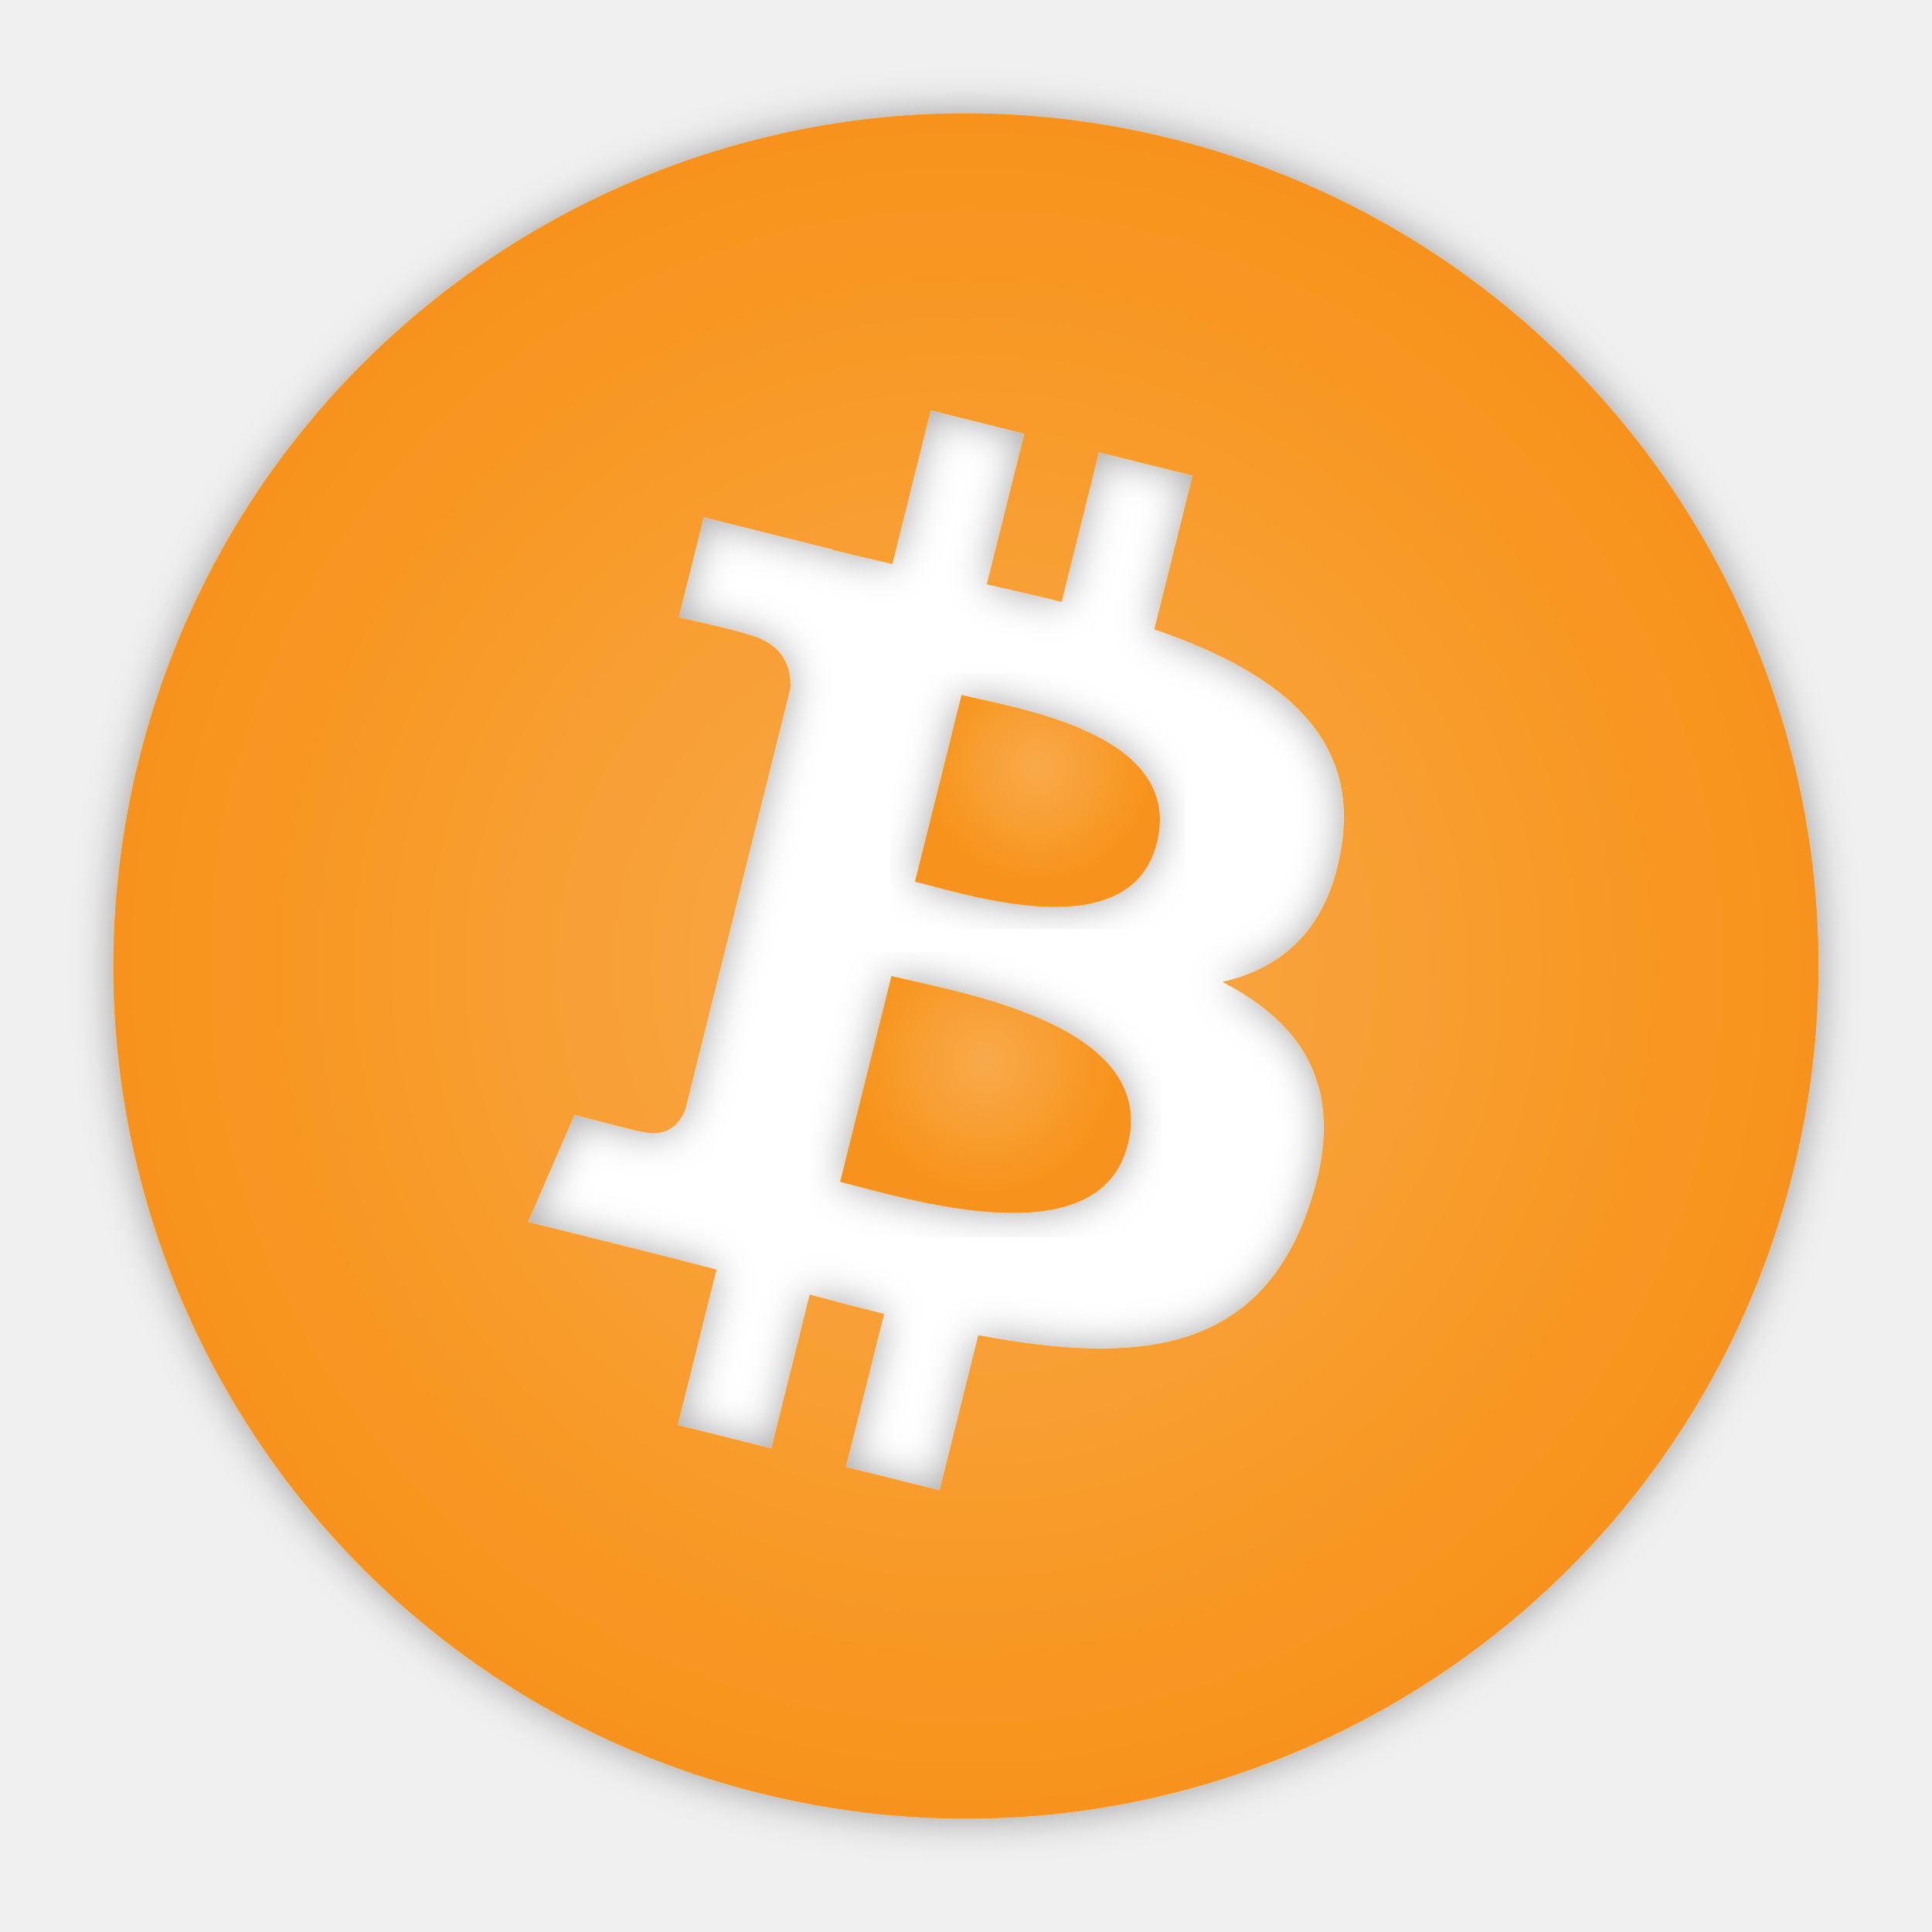
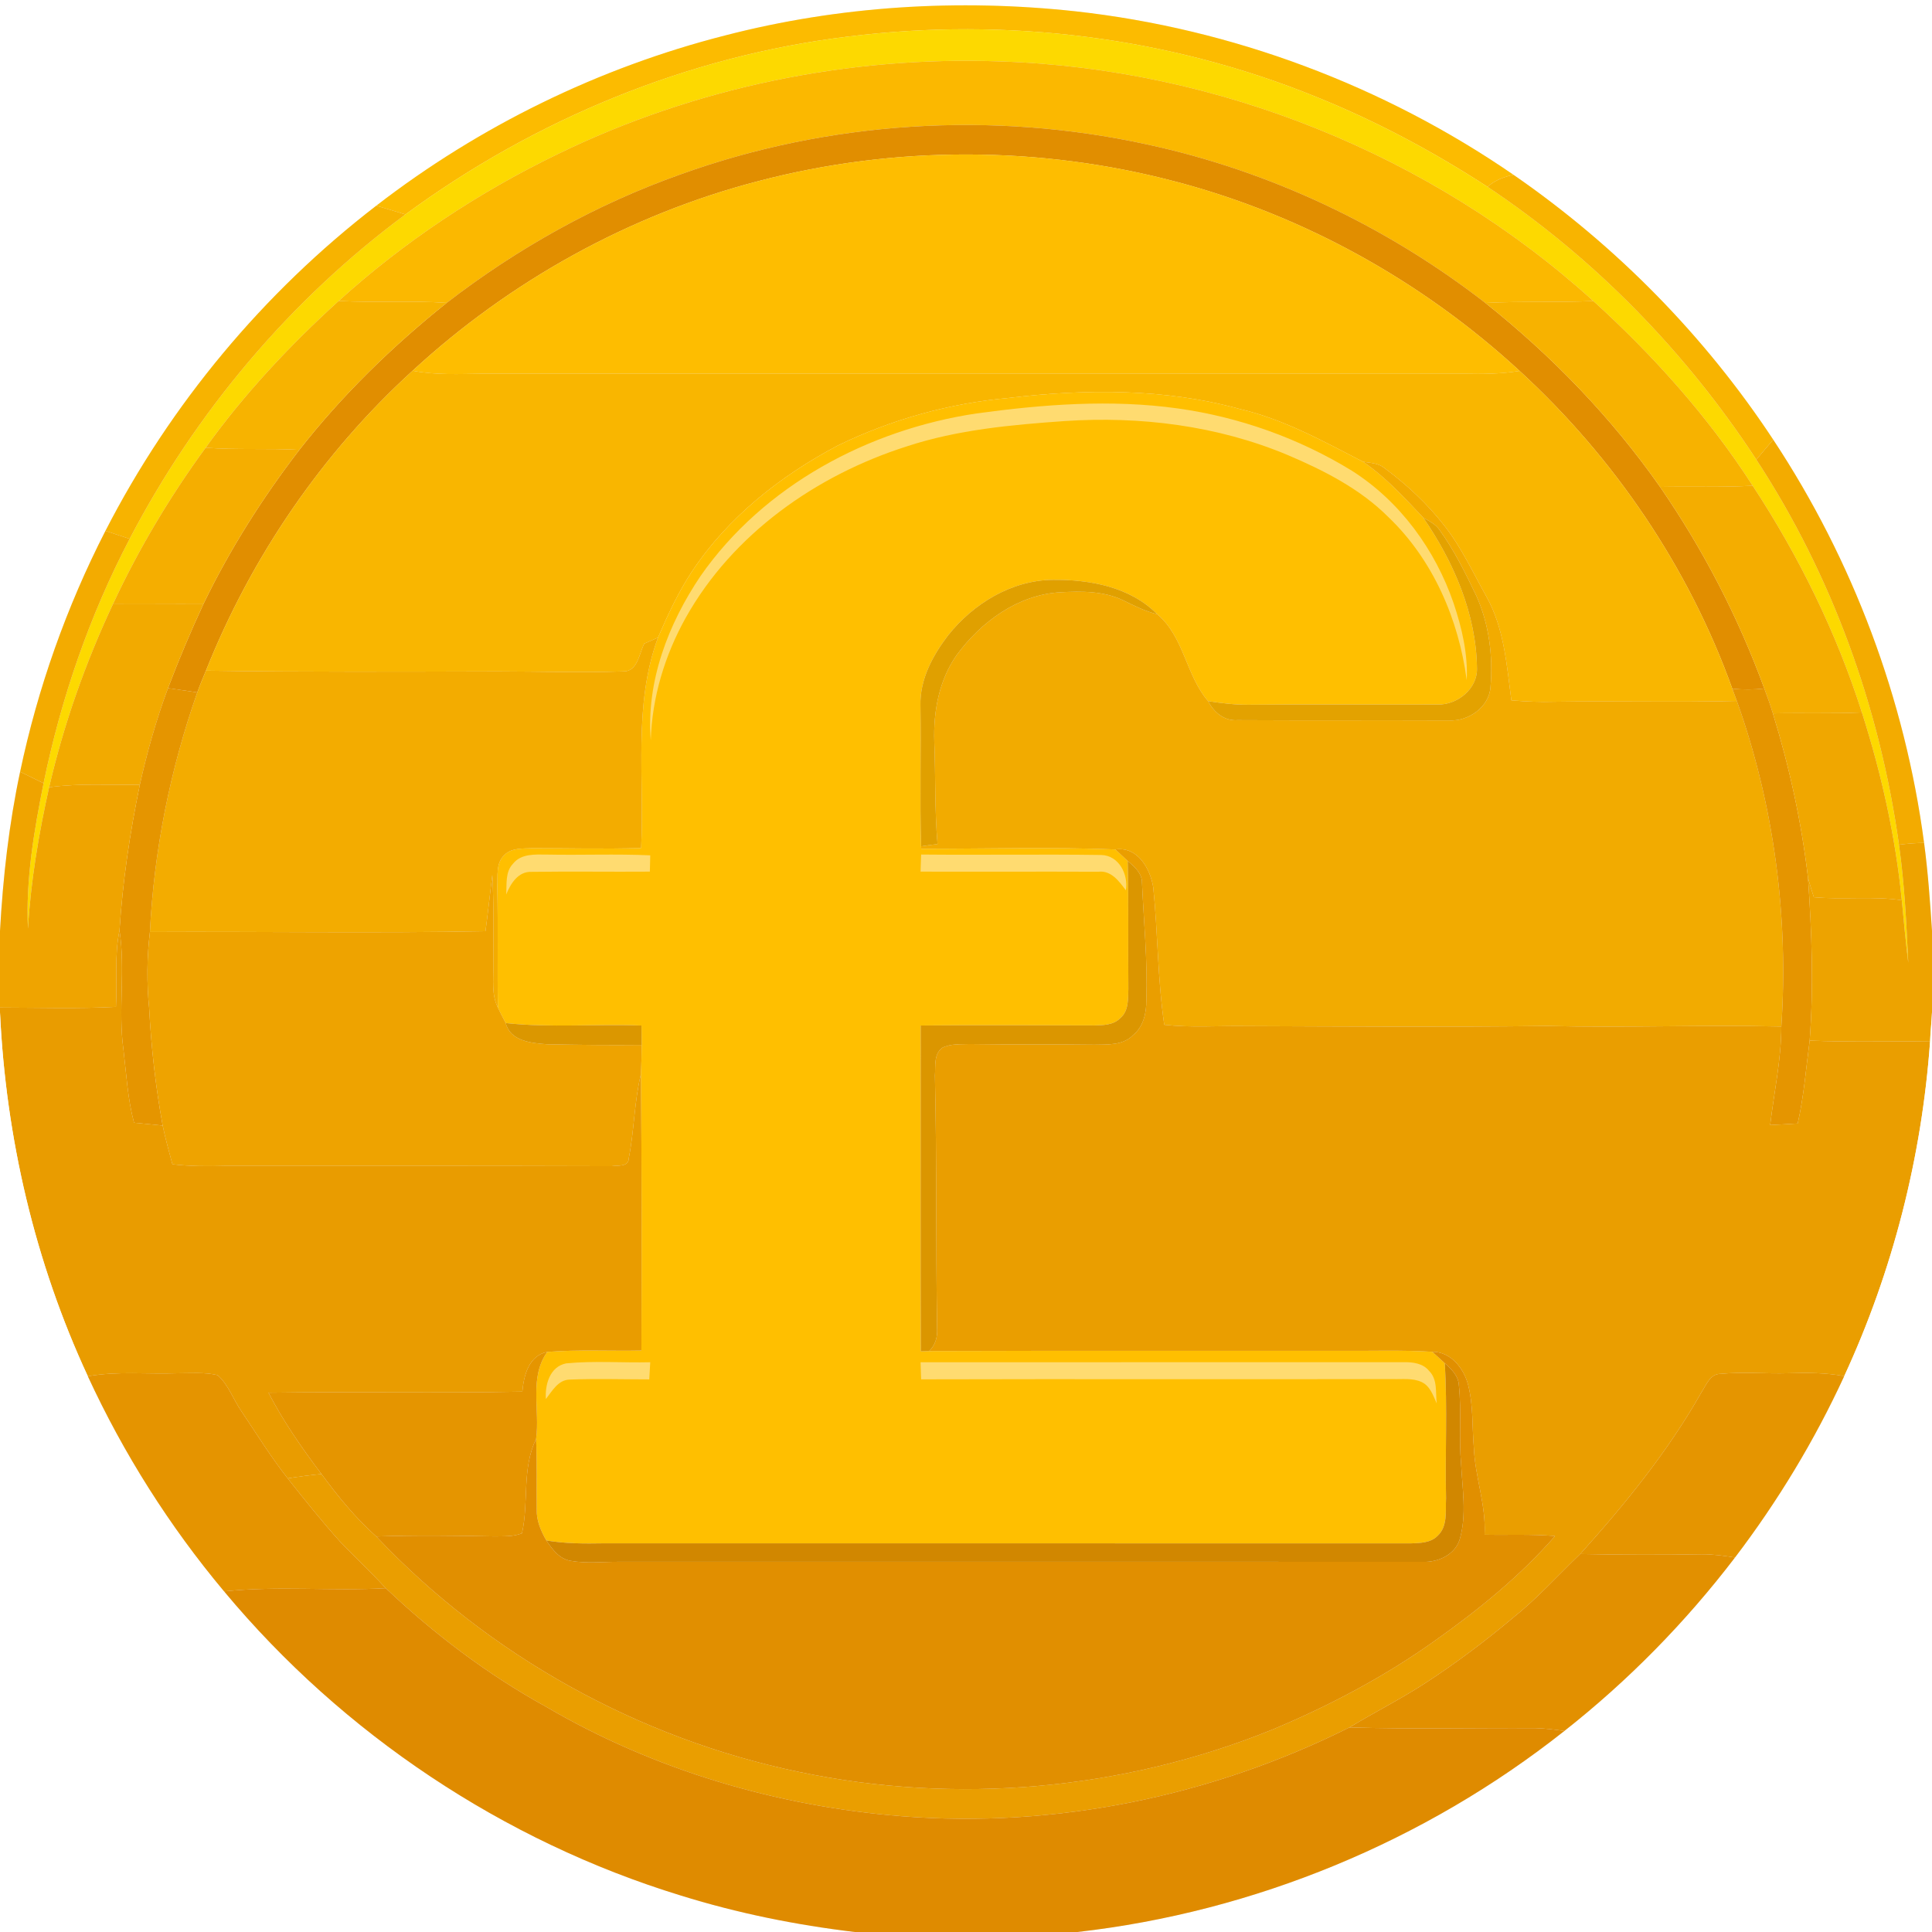
- <svg xmlns="http://www.w3.org/2000/svg" version="1.1" id="svg2" x="0px" y="0px" width="1024px" height="1024px" viewBox="-34 -34 580 580" enable-background="new 0 0 1024 1024" xml:space="preserve">
-   <filter id="dropShadowAlpha">
-     <feColorMatrix result="matrixOut" in="SourceAlpha" type="saturate" values="0.1" />
-     <feGaussianBlur in="matrixOut" result="blur-out" stdDeviation="6" />
-     <feColorMatrix in="blur-out" result="color-out" type="matrix" values="0 0 0 0   0                 0 0 0 0   0                  0 0 0 0   0                  0 0 0 0.35 0" />
-     <feBlend in="SourceGraphic" in2="color-out" mode="normal" />
-   </filter>
-   <g>
-     <circle cx="255" cy="255" r="200" stroke-width="2" fill="white" />
-     <radialGradient id="innerBtop" cx="277.49" cy="196.441" r="34.397" gradientUnits="userSpaceOnUse">
-       <stop offset="0" style="stop-color:#F9AA4B" />
-       <stop offset="1" style="stop-color:#F7931A" />
-     </radialGradient>
-     <path fill="url(#innerBtop)" filter="url(#dropShadowAlpha)" d="M254.647,174.6l-13.983,56.08c15.855,3.951,64.735,20.071,72.656-11.656    C321.568,185.928,270.503,178.552,254.647,174.6z" />
-     <radialGradient id="innerBbottom" cx="261.915" cy="284.567" r="39.838" gradientUnits="userSpaceOnUse">
-       <stop offset="0" style="stop-color:#F9AA4B" />
-       <stop offset="1" style="stop-color:#F7931A" />
-     </radialGradient>
-     <path fill="url(#innerBbottom)" filter="url(#dropShadowAlpha)" d="M233.608,258.984l-15.425,61.832c19.04,4.729,77.769,23.584,86.448-11.296    C313.703,273.144,252.647,263.736,233.608,258.984z" />
-     <radialGradient id="coinShape" cx="256.028" cy="256.003" r="255.988" gradientUnits="userSpaceOnUse">
-       <stop offset="0" style="stop-color:#F9AA4B" />
-       <stop offset="1" style="stop-color:#F7931A" />
-     </radialGradient>
-     <path fill="url(#coinShape)" filter="url(#dropShadowAlpha)" d="M317.871,7.656c-137.12-34.192-276.024,49.28-310.2,186.44    c-34.208,137.136,49.256,276.048,186.36,310.24c137.16,34.199,276.063-49.265,310.256-186.408    C538.479,180.776,455.023,41.848,317.871,7.656z M368.807,219.528c-3.688,24.936-17.512,37.008-35.864,41.24    c25.2,13.12,38.024,33.239,25.809,68.12c-15.16,43.319-51.176,46.976-99.072,37.912l-11.624,46.584l-28.088-7l11.472-45.96    c-7.279-1.809-14.72-3.729-22.384-5.809l-11.512,46.177l-28.056-7l11.624-46.673c-6.561-1.68-13.225-3.464-20.024-5.168    l-36.552-9.111l13.943-32.152c0,0,20.696,5.504,20.416,5.096c7.952,1.969,11.48-3.216,12.872-6.672l18.368-73.64l0.048-0.2    l13.104-52.568c0.344-5.968-1.712-13.496-13.088-16.336c0.439-0.296-20.4-5.072-20.4-5.072l7.472-30l38.736,9.673l-0.032,0.144    c5.824,1.448,11.824,2.824,17.937,4.216L245.423,89.2l28.072,7l-11.28,45.224c7.536,1.721,15.12,3.456,22.504,5.297l11.2-44.929    l28.088,7l-11.504,46.145C347.967,167.152,373.904,185.464,368.807,219.528z" />
-   </g>
+ <svg xmlns="http://www.w3.org/2000/svg" width="512pt" height="512pt" viewBox="0 0 512 512" version="1.1">
+   <path fill="#ffffff" d=" M 0.00 0.00 L 512.00 0.00 L 512.00 246.68 C 511.49 238.89 510.94 231.10 509.90 223.36 C 504.86 185.33 491.08 148.51 469.92 116.51 C 451.77 88.98 428.23 65.06 401.10 46.33 C 366.73 22.68 326.51 7.59 285.04 3.00 C 254.03 -0.37 222.37 1.56 192.14 9.40 C 158.69 17.93 127.04 33.41 99.72 54.51 C 69.85 77.50 45.15 107.15 27.94 140.69 C 17.62 160.84 10.00 182.37 5.33 204.53 C 2.37 218.42 0.78 232.56 0.00 246.73 L 0.00 0.00 Z" />
+   <path fill="#fcbb00" d=" M 192.14 9.40 C 222.37 1.56 254.03 -0.37 285.04 3.00 C 326.51 7.59 366.73 22.68 401.10 46.33 C 398.58 46.86 396.15 47.75 394.23 49.52 C 379.97 40.24 364.88 32.18 349.11 25.80 C 310.03 9.81 266.78 4.47 224.93 9.67 C 182.51 14.75 141.80 31.57 107.44 56.83 C 104.87 56.03 102.29 55.27 99.72 54.51 C 127.04 33.41 158.69 17.93 192.14 9.40 Z" />
+   <path fill="#fdd900" d=" M 224.93 9.67 C 266.78 4.47 310.03 9.81 349.11 25.80 C 364.88 32.18 379.97 40.24 394.23 49.52 C 422.58 68.44 446.80 93.31 465.45 121.80 C 485.50 152.42 498.21 187.66 503.25 223.86 C 504.71 234.21 505.22 244.68 505.71 255.12 C 505.02 249.62 504.53 244.10 504.00 238.58 C 502.31 221.67 498.60 204.99 493.42 188.81 C 486.65 167.56 476.71 147.35 464.48 128.72 C 452.78 110.54 438.23 94.29 422.25 79.77 C 379.45 41.00 322.70 18.17 264.99 16.27 C 224.72 14.82 184.07 23.18 147.82 40.83 C 126.79 51.00 107.08 64.05 89.76 79.75 C 76.79 91.54 64.72 104.40 54.49 118.66 C 45.03 131.61 36.76 145.45 29.99 159.98 C 22.68 175.56 16.90 191.86 13.02 208.64 C 10.27 220.97 8.16 233.47 7.41 246.10 C 6.80 233.14 9.01 220.23 11.55 207.57 C 16.17 185.08 23.71 163.16 34.36 142.80 C 51.91 109.17 76.94 79.42 107.44 56.83 C 141.80 31.57 182.51 14.75 224.93 9.67 Z" />
+   <path fill="#fbb800" d=" M 147.82 40.83 C 184.07 23.18 224.72 14.82 264.99 16.27 C 322.70 18.17 379.45 41.00 422.25 79.77 C 412.72 80.22 403.18 79.78 393.65 80.29 C 367.32 59.87 336.47 45.26 303.87 38.25 C 263.02 29.35 219.66 32.04 180.31 46.23 C 158.00 54.13 137.10 65.83 118.37 80.27 C 108.84 79.60 99.29 80.29 89.76 79.75 C 107.08 64.05 126.79 51.00 147.82 40.83 Z" />
+   <path fill="#e18e00" d=" M 180.31 46.23 C 219.66 32.04 263.02 29.35 303.87 38.25 C 336.47 45.26 367.32 59.87 393.65 80.29 C 411.24 94.29 427.02 110.60 439.93 129.03 C 451.35 145.58 460.66 163.57 467.56 182.47 C 464.74 182.78 461.89 182.80 459.08 182.51 C 447.56 150.41 427.82 121.33 402.72 98.30 C 377.04 74.62 345.63 57.14 311.83 48.20 C 275.73 38.60 237.14 38.51 201.00 47.99 C 166.91 56.83 135.21 74.40 109.34 98.25 C 85.34 120.11 66.60 147.61 54.58 177.73 C 53.78 179.63 52.99 181.54 52.29 183.49 C 49.70 183.12 47.11 182.74 44.52 182.36 C 47.40 174.79 50.54 167.32 53.96 159.97 C 60.94 145.53 69.57 131.93 79.34 119.22 C 90.69 104.70 103.99 91.77 118.37 80.27 C 137.10 65.83 158.00 54.13 180.31 46.23 Z" />
+   <path fill="#febd00" d=" M 201.00 47.99 C 237.14 38.51 275.73 38.60 311.83 48.20 C 345.63 57.14 377.04 74.62 402.72 98.30 C 397.84 99.11 392.89 99.16 387.96 99.05 C 301.31 99.03 214.67 99.06 128.03 99.03 C 121.79 99.11 115.50 99.45 109.34 98.25 C 135.21 74.40 166.91 56.83 201.00 47.99 Z" />
+   <path fill="#f8b400" d=" M 394.23 49.52 C 396.15 47.75 398.58 46.86 401.10 46.33 C 428.23 65.06 451.77 88.98 469.92 116.51 C 468.41 118.26 466.94 120.04 465.45 121.80 C 446.80 93.31 422.58 68.44 394.23 49.52 Z" />
+   <path fill="#f7b300" d=" M 27.94 140.69 C 45.15 107.15 69.85 77.50 99.72 54.51 C 102.29 55.27 104.87 56.03 107.44 56.83 C 76.94 79.42 51.91 109.17 34.36 142.80 C 32.22 142.09 30.08 141.39 27.94 140.69 Z" />
+   <path fill="#f7b300" d=" M 54.49 118.66 C 64.72 104.40 76.79 91.54 89.76 79.75 C 99.29 80.29 108.84 79.60 118.37 80.27 C 103.99 91.77 90.69 104.70 79.34 119.22 C 71.06 118.76 62.76 119.26 54.49 118.66 Z" />
+   <path fill="#f7b200" d=" M 393.65 80.29 C 403.18 79.78 412.72 80.22 422.25 79.77 C 438.23 94.29 452.78 110.54 464.48 128.72 C 456.30 129.18 448.11 128.88 439.93 129.03 C 427.02 110.60 411.24 94.29 393.65 80.29 Z" />
+   <path fill="#f9b600" d=" M 54.58 177.73 C 66.60 147.61 85.34 120.11 109.34 98.25 C 115.50 99.45 121.79 99.11 128.03 99.03 C 214.67 99.06 301.31 99.03 387.96 99.05 C 392.89 99.16 397.84 99.11 402.72 98.30 C 427.82 121.33 447.56 150.41 459.08 182.51 C 459.46 183.59 459.87 184.68 460.28 185.76 C 444.20 186.16 428.12 185.72 412.04 185.97 C 408.20 186.09 404.36 185.93 400.53 185.60 C 399.29 176.32 398.64 166.59 393.99 158.24 C 390.41 151.84 387.32 145.11 382.78 139.31 C 378.25 133.51 372.83 128.44 366.93 124.07 C 365.34 122.72 363.21 122.69 361.26 122.38 C 350.76 116.97 340.27 111.13 328.66 108.41 C 308.76 102.92 287.77 103.02 267.41 105.45 C 251.67 106.85 236.21 111.14 222.01 118.07 C 206.87 126.07 192.96 137.01 183.41 151.39 C 179.77 156.90 176.97 162.92 174.37 168.98 C 173.16 169.52 171.95 170.04 170.74 170.56 C 169.36 173.22 168.99 178.06 165.09 177.93 C 154.07 178.31 143.03 177.94 132.00 177.93 C 106.19 177.99 80.38 178.12 54.58 177.73 Z" />
+   <path fill="#ffbf00" d=" M 267.41 105.45 C 287.77 103.02 308.76 102.92 328.66 108.41 C 340.27 111.13 350.76 116.97 361.26 122.38 C 367.29 126.53 372.21 131.92 377.20 137.21 C 385.24 148.94 391.21 162.64 391.41 177.05 C 391.62 182.50 386.21 186.86 381.00 186.70 C 364.33 186.76 347.66 186.58 331.00 186.76 C 327.36 186.80 323.75 186.36 320.17 185.81 C 314.23 178.94 313.83 168.78 306.67 162.77 C 299.49 155.51 288.82 153.56 279.00 153.66 C 268.09 153.76 257.97 159.95 251.30 168.32 C 247.19 173.68 243.73 180.05 243.93 187.00 C 244.11 199.42 243.74 211.86 244.09 224.28 L 244.14 224.93 C 261.29 224.94 278.46 224.43 295.60 225.11 C 296.69 226.11 297.74 227.19 298.85 228.18 C 299.13 239.46 298.91 250.74 299.03 262.01 C 298.94 264.71 299.16 267.94 296.85 269.85 C 295.08 271.65 292.40 271.69 290.05 271.75 C 274.69 271.73 259.34 271.62 243.99 271.77 C 244.01 300.55 243.93 329.33 244.01 358.12 C 244.57 358.10 245.67 358.06 246.23 358.04 C 282.48 357.92 318.74 358.01 354.99 357.97 C 363.19 358.06 371.39 357.73 379.58 358.24 C 380.66 359.25 381.76 360.26 382.87 361.25 C 383.62 373.16 382.94 385.11 383.22 397.05 C 383.04 400.39 383.72 404.48 380.98 407.01 C 379.16 408.88 376.39 408.92 373.97 409.01 C 302.62 408.99 231.28 409.00 159.94 409.00 C 154.88 409.09 149.80 409.09 144.79 408.24 C 143.33 405.73 142.14 402.96 142.24 400.00 C 142.17 393.78 142.34 387.56 142.07 381.35 C 143.14 373.68 140.17 365.05 145.03 358.27 C 153.34 357.62 161.66 358.08 169.98 357.91 C 170.05 333.47 170.08 309.03 169.86 284.60 C 169.99 282.04 170.03 279.47 170.05 276.91 C 170.04 275.20 170.00 273.48 170.00 271.78 C 158.01 271.30 145.97 272.43 134.02 271.12 C 133.32 269.75 132.57 268.41 131.95 267.01 C 131.77 256.34 132.04 245.65 131.78 234.98 C 131.96 232.19 131.37 228.77 133.61 226.64 C 135.52 224.64 138.51 224.91 141.03 224.77 C 150.66 224.76 160.29 225.04 169.91 224.73 C 170.81 206.14 167.77 186.86 174.37 168.98 C 176.97 162.92 179.77 156.90 183.41 151.39 C 192.96 137.01 206.87 126.07 222.01 118.07 C 236.21 111.14 251.67 106.85 267.41 105.45 Z" />
+   <path fill="#ffdb70" d=" M 258.77 109.57 C 276.42 107.16 294.41 105.77 312.13 108.24 C 328.41 110.51 344.22 116.14 358.23 124.73 C 371.01 132.82 380.37 145.68 385.24 159.91 C 387.43 166.45 389.04 173.33 388.70 180.27 C 386.57 164.18 379.79 148.37 367.94 137.04 C 360.48 129.57 350.92 124.70 341.30 120.61 C 322.68 112.78 302.14 110.24 282.08 111.59 C 268.01 112.59 253.80 113.86 240.33 118.29 C 216.35 125.91 194.18 141.48 181.73 163.70 C 176.20 173.62 172.80 184.78 172.46 196.17 C 171.20 180.66 177.10 165.31 185.68 152.61 C 202.43 128.62 230.18 113.85 258.77 109.57 Z" />
+   <path fill="#f3ab00" d=" M 465.45 121.80 C 466.94 120.04 468.41 118.26 469.92 116.51 C 491.08 148.51 504.86 185.33 509.90 223.36 C 507.67 223.41 505.45 223.58 503.25 223.86 C 498.21 187.66 485.50 152.42 465.45 121.80 Z" />
+   <path fill="#f5ae00" d=" M 29.99 159.98 C 36.76 145.45 45.03 131.61 54.49 118.66 C 62.76 119.26 71.06 118.76 79.34 119.22 C 69.57 131.93 60.94 145.53 53.96 159.97 C 45.97 160.03 37.98 159.91 29.99 159.98 Z" />
+   <path fill="#f2ab00" d=" M 361.26 122.38 C 363.21 122.69 365.34 122.72 366.93 124.07 C 372.83 128.44 378.25 133.51 382.78 139.31 C 387.32 145.11 390.41 151.84 393.99 158.24 C 398.64 166.59 399.29 176.32 400.53 185.60 C 404.36 185.93 408.20 186.09 412.04 185.97 C 428.12 185.72 444.20 186.16 460.28 185.76 C 470.12 213.27 474.04 242.91 472.07 272.04 C 451.36 271.55 430.66 272.42 409.95 271.89 C 383.32 272.23 356.69 272.03 330.06 271.93 C 322.88 271.82 315.69 272.39 308.54 271.58 C 306.76 259.51 306.86 247.28 305.62 235.17 C 304.85 230.19 301.45 224.26 295.60 225.11 C 278.46 224.43 261.29 224.94 244.14 224.93 L 244.09 224.28 C 245.54 224.05 247.00 223.86 248.46 223.69 C 247.67 214.68 247.96 205.64 247.60 196.62 C 247.32 188.60 248.84 180.28 253.51 173.62 C 259.96 164.79 269.76 157.59 280.98 156.96 C 286.59 156.65 292.54 156.60 297.72 159.12 C 300.61 160.54 303.51 162.01 306.67 162.77 C 313.83 168.78 314.23 178.94 320.17 185.81 C 321.70 188.78 324.44 191.12 327.98 190.85 C 346.64 190.96 365.32 190.84 383.98 190.92 C 389.11 191.21 394.65 187.42 395.00 182.05 C 395.69 173.87 394.62 165.38 391.23 157.86 C 388.36 151.88 385.41 145.86 381.51 140.47 C 380.47 138.92 378.76 138.10 377.20 137.21 C 372.21 131.92 367.29 126.53 361.26 122.38 Z" />
+   <path fill="#f4ad00" d=" M 439.93 129.03 C 448.11 128.88 456.30 129.18 464.48 128.72 C 476.71 147.35 486.65 167.56 493.42 188.81 C 485.56 189.16 477.69 188.89 469.83 189.05 C 469.16 186.83 468.37 184.64 467.56 182.47 C 460.66 163.57 451.35 145.58 439.93 129.03 Z" />
+   <path fill="#e3a200" d=" M 377.20 137.21 C 378.76 138.10 380.47 138.92 381.51 140.47 C 385.41 145.86 388.36 151.88 391.23 157.86 C 394.62 165.38 395.69 173.87 395.00 182.05 C 394.65 187.42 389.11 191.21 383.98 190.92 C 365.32 190.84 346.64 190.96 327.98 190.85 C 324.44 191.12 321.70 188.78 320.17 185.81 C 323.75 186.36 327.36 186.80 331.00 186.76 C 347.66 186.58 364.33 186.76 381.00 186.70 C 386.21 186.86 391.62 182.50 391.41 177.05 C 391.21 162.64 385.24 148.94 377.20 137.21 Z" />
+   <path fill="#f3ab00" d=" M 5.33 204.53 C 10.00 182.37 17.62 160.84 27.94 140.69 C 30.08 141.39 32.22 142.09 34.36 142.80 C 23.71 163.16 16.17 185.08 11.55 207.57 C 9.48 206.55 7.41 205.53 5.33 204.53 Z" />
+   <path fill="#e0a000" d=" M 251.30 168.32 C 257.97 159.95 268.09 153.76 279.00 153.66 C 288.82 153.56 299.49 155.51 306.67 162.77 C 303.51 162.01 300.61 160.54 297.72 159.12 C 292.54 156.60 286.59 156.65 280.98 156.96 C 269.76 157.59 259.96 164.79 253.51 173.62 C 248.84 180.28 247.32 188.60 247.60 196.62 C 247.96 205.64 247.67 214.68 248.46 223.69 C 247.00 223.86 245.54 224.05 244.09 224.28 C 243.74 211.86 244.11 199.42 243.93 187.00 C 243.73 180.05 247.19 173.68 251.30 168.32 Z" />
+   <path fill="#f2aa00" d=" M 29.99 159.98 C 37.98 159.91 45.97 160.03 53.96 159.97 C 50.54 167.32 47.40 174.79 44.52 182.36 C 41.42 190.70 38.99 199.28 37.06 207.96 C 29.05 208.11 20.99 207.52 13.02 208.64 C 16.90 191.86 22.68 175.56 29.99 159.98 Z" />
+   <path fill="#f3ac00" d=" M 170.74 170.56 C 171.95 170.04 173.16 169.52 174.37 168.98 C 167.77 186.86 170.81 206.14 169.91 224.73 C 160.29 225.04 150.66 224.76 141.03 224.77 C 138.51 224.91 135.52 224.64 133.61 226.64 C 131.37 228.77 131.96 232.19 131.78 234.98 C 132.04 245.65 131.77 256.34 131.95 267.01 C 130.22 263.62 130.79 259.69 130.73 256.03 C 130.73 247.98 130.93 239.93 130.46 231.90 C 129.84 236.85 129.33 241.83 128.66 246.78 C 99.03 247.34 69.37 246.83 39.73 246.98 C 40.81 225.34 45.10 203.92 52.29 183.49 C 52.99 181.54 53.78 179.63 54.58 177.73 C 80.38 178.12 106.19 177.99 132.00 177.93 C 143.03 177.94 154.07 178.31 165.09 177.93 C 168.99 178.06 169.36 173.22 170.74 170.56 Z" />
+   <path fill="#e59500" d=" M 37.06 207.96 C 38.99 199.28 41.42 190.70 44.52 182.36 C 47.11 182.74 49.70 183.12 52.29 183.49 C 45.10 203.92 40.81 225.34 39.73 246.98 C 38.92 253.70 38.86 260.47 39.53 267.20 C 40.07 277.62 41.24 288.01 43.11 298.28 C 40.58 298.04 38.05 297.78 35.52 297.53 C 33.82 291.18 33.49 284.60 32.71 278.10 C 31.26 267.63 33.28 257.04 31.67 246.57 C 32.51 233.58 34.42 220.70 37.06 207.96 Z" />
+   <path fill="#e59500" d=" M 459.08 182.51 C 461.89 182.80 464.74 182.78 467.56 182.47 C 468.37 184.64 469.16 186.83 469.83 189.05 C 474.22 203.28 477.42 217.86 479.14 232.66 C 480.14 247.00 480.66 261.42 479.58 275.77 C 478.61 283.10 478.05 290.51 476.41 297.74 C 473.97 297.89 471.54 298.03 469.11 298.14 C 470.15 289.45 472.05 280.84 472.07 272.04 C 474.04 242.91 470.12 213.27 460.28 185.76 C 459.87 184.68 459.46 183.59 459.08 182.51 Z" />
+   <path fill="#f0a700" d=" M 469.83 189.05 C 477.69 188.89 485.56 189.16 493.42 188.81 C 498.60 204.99 502.31 221.67 504.00 238.58 C 496.27 237.41 488.45 238.49 480.69 237.78 C 480.15 236.07 479.61 234.37 479.14 232.66 C 477.42 217.86 474.22 203.28 469.83 189.05 Z" />
+   <path fill="#efa400" d=" M 5.33 204.53 C 7.41 205.53 9.48 206.55 11.55 207.57 C 9.01 220.23 6.80 233.14 7.41 246.10 C 8.16 233.47 10.27 220.97 13.02 208.64 C 20.99 207.52 29.05 208.11 37.06 207.96 C 34.42 220.70 32.51 233.58 31.67 246.57 C 30.28 253.25 31.10 260.07 30.73 266.83 C 20.50 267.37 10.24 267.03 0.00 267.02 L 0.00 246.73 C 0.78 232.56 2.37 218.42 5.33 204.53 Z" />
+   <path fill="#eda300" d=" M 503.25 223.86 C 505.45 223.58 507.67 223.41 509.90 223.36 C 510.94 231.10 511.49 238.89 512.00 246.68 L 512.00 268.27 C 511.89 270.86 511.58 273.43 511.49 276.03 C 500.86 275.88 490.21 276.22 479.58 275.77 C 480.66 261.42 480.14 247.00 479.14 232.66 C 479.61 234.37 480.15 236.07 480.69 237.78 C 488.45 238.49 496.27 237.41 504.00 238.58 C 504.53 244.10 505.02 249.62 505.71 255.12 C 505.22 244.68 504.71 234.21 503.25 223.86 Z" />
+   <path fill="#ea9e00" d=" M 295.60 225.11 C 301.45 224.26 304.85 230.19 305.62 235.17 C 306.86 247.28 306.76 259.51 308.54 271.58 C 315.69 272.39 322.88 271.82 330.06 271.93 C 356.69 272.03 383.32 272.23 409.95 271.89 C 430.66 272.42 451.36 271.55 472.07 272.04 C 472.05 280.84 470.15 289.45 469.11 298.14 C 471.54 298.03 473.97 297.89 476.41 297.74 C 478.05 290.51 478.61 283.10 479.58 275.77 C 490.21 276.22 500.86 275.88 511.49 276.03 C 509.30 306.63 501.61 336.83 488.74 364.69 C 483.86 363.78 478.90 363.76 473.97 363.92 C 467.97 364.10 461.94 363.51 455.96 364.09 C 453.19 364.06 452.19 367.02 450.92 368.94 C 442.09 384.56 430.74 398.53 418.77 411.83 C 412.83 417.53 407.31 423.69 400.84 428.83 C 393.36 435.11 385.53 440.98 377.33 446.29 C 370.93 450.42 364.12 453.84 357.61 457.79 C 321.13 476.03 279.72 484.56 239.01 481.32 C 205.97 478.70 173.34 469.09 144.69 452.30 C 129.23 443.77 115.03 433.03 102.23 420.89 C 98.37 416.71 94.23 412.80 90.28 408.72 C 85.37 403.27 80.78 397.54 76.24 391.78 C 79.21 391.30 82.19 390.93 85.19 390.63 C 89.56 396.55 94.21 402.28 99.72 407.18 C 129.49 438.69 169.16 460.70 211.58 469.54 C 253.38 478.37 297.78 474.40 337.34 458.30 C 352.52 451.93 367.18 444.18 380.57 434.58 C 391.96 426.51 402.89 417.61 412.10 407.07 C 405.88 406.52 399.64 406.84 393.42 406.71 C 393.86 398.85 390.89 391.40 390.58 383.61 C 390.10 378.07 390.46 372.41 389.06 366.99 C 387.92 362.62 384.48 358.20 379.58 358.24 C 371.39 357.73 363.19 358.06 354.99 357.97 C 318.74 358.01 282.48 357.92 246.23 358.04 C 247.92 356.45 248.50 354.20 248.34 351.93 C 247.98 329.63 248.28 307.32 247.76 285.02 C 247.96 282.56 247.42 279.35 249.70 277.69 C 251.94 276.53 254.58 276.78 257.02 276.68 C 268.00 276.86 278.99 276.70 289.97 276.86 C 293.52 276.79 297.65 277.08 300.32 274.27 C 303.05 272.04 303.82 268.40 303.79 265.03 C 304.14 254.67 303.11 244.33 302.64 233.99 C 302.67 231.41 300.67 229.68 298.85 228.18 C 297.74 227.19 296.69 226.11 295.60 225.11 Z" />
+   <path fill="#ffdb70" d=" M 135.96 228.89 C 138.11 226.16 141.87 226.45 144.97 226.47 C 154.09 226.65 163.22 226.26 172.32 226.67 C 172.29 228.11 172.25 229.55 172.22 230.99 C 161.78 231.07 151.33 230.90 140.89 231.05 C 137.34 230.89 135.31 234.16 134.15 237.05 C 134.33 234.28 133.85 231.08 135.96 228.89 Z" />
+   <path fill="#ffdb70" d=" M 244.11 226.46 C 260.03 226.62 275.95 226.35 291.86 226.58 C 296.52 226.70 299.07 231.74 298.37 235.94 C 296.57 233.56 294.49 230.61 291.06 231.02 C 275.36 230.95 259.66 231.04 243.96 230.99 C 244.01 229.47 244.06 227.97 244.11 226.46 Z" />
+   <path fill="#db9600" d=" M 298.85 228.18 C 300.67 229.68 302.67 231.41 302.64 233.99 C 303.11 244.33 304.14 254.67 303.79 265.03 C 303.82 268.40 303.05 272.04 300.32 274.27 C 297.65 277.08 293.52 276.79 289.97 276.86 C 278.99 276.70 268.00 276.86 257.02 276.68 C 254.58 276.78 251.94 276.53 249.70 277.69 C 247.42 279.35 247.96 282.56 247.76 285.02 C 248.28 307.32 247.98 329.63 248.34 351.93 C 248.50 354.20 247.92 356.45 246.23 358.04 C 245.67 358.06 244.57 358.10 244.01 358.12 C 243.93 329.33 244.01 300.55 243.99 271.77 C 259.34 271.62 274.69 271.73 290.05 271.75 C 292.40 271.69 295.08 271.65 296.85 269.85 C 299.16 267.94 298.94 264.71 299.03 262.01 C 298.91 250.74 299.13 239.46 298.85 228.18 Z" />
+   <path fill="#eea300" d=" M 130.46 231.90 C 130.93 239.93 130.73 247.98 130.73 256.03 C 130.79 259.69 130.22 263.62 131.95 267.01 C 132.57 268.41 133.32 269.75 134.02 271.12 C 135.22 275.93 140.87 276.44 145.00 276.74 C 153.34 276.90 161.70 277.01 170.05 276.91 C 170.03 279.47 169.99 282.04 169.86 284.60 C 168.07 291.94 168.09 299.55 166.63 306.95 C 166.62 309.31 163.66 308.80 162.07 309.05 C 128.06 308.94 94.04 308.98 60.03 308.97 C 55.24 309.10 50.45 309.11 45.69 308.54 C 44.78 305.13 43.82 301.73 43.11 298.28 C 41.24 288.01 40.07 277.62 39.53 267.20 C 38.86 260.47 38.92 253.70 39.73 246.98 C 69.37 246.83 99.03 247.34 128.66 246.78 C 129.33 241.83 129.84 236.85 130.46 231.90 Z" />
+   <path fill="#e99c00" d=" M 30.73 266.83 C 31.10 260.07 30.28 253.25 31.67 246.57 C 33.28 257.04 31.26 267.63 32.71 278.10 C 33.49 284.60 33.82 291.18 35.52 297.53 C 38.05 297.78 40.58 298.04 43.11 298.28 C 43.82 301.73 44.78 305.13 45.69 308.54 C 50.45 309.11 55.24 309.10 60.03 308.97 C 94.04 308.98 128.06 308.94 162.07 309.05 C 163.66 308.80 166.62 309.31 166.63 306.95 C 168.09 299.55 168.07 291.94 169.86 284.60 C 170.08 309.03 170.05 333.47 169.98 357.91 C 161.66 358.08 153.34 357.62 145.03 358.27 C 140.14 359.23 138.80 364.52 138.43 368.80 C 116.02 369.23 93.58 368.75 71.15 369.08 C 75.10 376.71 80.03 383.78 85.19 390.63 C 82.19 390.93 79.21 391.30 76.24 391.78 C 71.79 386.13 68.00 379.99 64.00 374.03 C 61.81 370.89 60.57 366.99 57.66 364.42 C 54.18 363.61 50.56 363.94 47.01 363.93 C 39.10 364.22 31.13 363.32 23.28 364.73 C 9.26 334.53 1.55 301.54 0.00 268.31 L 0.00 267.02 C 10.24 267.03 20.50 267.37 30.73 266.83 Z" />
+   <path fill="#ffffff" d=" M 0.00 268.31 C 1.55 301.54 9.26 334.53 23.28 364.73 C 32.74 385.21 44.90 404.45 59.39 421.74 C 90.84 459.51 133.40 487.92 180.40 502.33 C 195.43 507.01 210.91 510.14 226.53 512.00 L 0.00 512.00 L 0.00 268.31 Z" />
+   <path fill="#ffffff" d=" M 511.49 276.03 C 511.58 273.43 511.89 270.86 512.00 268.27 L 512.00 512.00 L 285.52 512.00 C 332.38 506.68 377.61 488.00 414.58 458.72 C 431.51 445.39 446.72 429.89 459.79 412.76 C 471.14 397.85 480.90 381.71 488.74 364.69 C 501.61 336.83 509.30 306.63 511.49 276.03 Z" />
+   <path fill="#db9700" d=" M 145.00 276.74 C 140.87 276.44 135.22 275.93 134.02 271.12 C 145.97 272.43 158.01 271.30 170.00 271.78 C 170.00 273.48 170.04 275.20 170.05 276.91 C 161.70 277.01 153.34 276.90 145.00 276.74 Z" />
+   <path fill="#e59500" d=" M 138.43 368.80 C 138.80 364.52 140.14 359.23 145.03 358.27 C 140.17 365.05 143.14 373.68 142.07 381.35 C 138.26 389.14 140.18 398.13 138.33 406.34 C 136.02 407.27 133.46 407.11 131.02 407.16 C 120.59 406.95 110.15 406.83 99.72 407.18 C 94.21 402.28 89.56 396.55 85.19 390.63 C 80.03 383.78 75.10 376.71 71.15 369.08 C 93.58 368.75 116.02 369.23 138.43 368.80 Z" />
+   <path fill="#e18f00" d=" M 379.58 358.24 C 384.48 358.20 387.92 362.62 389.06 366.99 C 390.46 372.41 390.10 378.07 390.58 383.61 C 390.89 391.40 393.86 398.85 393.42 406.71 C 399.64 406.84 405.88 406.52 412.10 407.07 C 402.89 417.61 391.96 426.51 380.57 434.58 C 367.18 444.18 352.52 451.93 337.34 458.30 C 297.78 474.40 253.38 478.37 211.58 469.54 C 169.16 460.70 129.49 438.69 99.72 407.18 C 110.15 406.83 120.59 406.95 131.02 407.16 C 133.46 407.11 136.02 407.27 138.33 406.34 C 140.18 398.13 138.26 389.14 142.07 381.35 C 142.34 387.56 142.17 393.78 142.24 400.00 C 142.14 402.96 143.33 405.73 144.79 408.24 C 146.35 410.58 148.24 413.14 151.21 413.63 C 155.41 414.38 159.71 413.87 163.95 413.89 C 234.98 413.89 306.01 413.87 377.03 413.90 C 381.07 414.08 385.60 412.03 386.84 407.93 C 388.73 401.45 387.54 394.63 387.21 388.03 C 386.57 381.08 387.34 374.08 386.62 367.15 C 386.52 364.61 384.64 362.82 382.87 361.25 C 381.76 360.26 380.66 359.25 379.58 358.24 Z" />
+   <path fill="#ffdb70" d=" M 144.66 370.77 C 144.40 366.93 145.71 362.18 150.02 361.31 C 157.42 360.58 164.89 361.19 172.32 361.01 C 172.22 362.52 172.16 364.04 172.06 365.55 C 165.04 365.55 158.02 365.33 151.01 365.60 C 147.91 365.66 146.33 368.64 144.66 370.77 Z" />
+   <path fill="#ffdb70" d=" M 243.96 361.01 C 286.64 360.98 329.32 361.02 372.00 360.99 C 374.40 360.96 377.10 361.27 378.71 363.29 C 381.03 365.55 380.40 369.03 380.75 371.94 C 379.80 369.84 379.01 367.33 376.77 366.27 C 374.35 365.13 371.59 365.56 369.01 365.47 C 327.37 365.57 285.74 365.42 244.11 365.54 C 244.06 364.03 244.00 362.52 243.96 361.01 Z" />
+   <path fill="#d18700" d=" M 382.87 361.25 C 384.64 362.82 386.52 364.61 386.62 367.15 C 387.34 374.08 386.57 381.08 387.21 388.03 C 387.54 394.63 388.73 401.45 386.84 407.93 C 385.60 412.03 381.07 414.08 377.03 413.90 C 306.01 413.87 234.98 413.89 163.95 413.89 C 159.71 413.87 155.41 414.38 151.21 413.63 C 148.24 413.14 146.35 410.58 144.79 408.24 C 149.80 409.09 154.88 409.09 159.94 409.00 C 231.28 409.00 302.62 408.99 373.97 409.01 C 376.39 408.92 379.16 408.88 380.98 407.01 C 383.72 404.48 383.04 400.39 383.22 397.05 C 382.94 385.11 383.62 373.16 382.87 361.25 Z" />
+   <path fill="#e59400" d=" M 23.28 364.73 C 31.13 363.32 39.10 364.22 47.01 363.93 C 50.56 363.94 54.18 363.61 57.66 364.42 C 60.57 366.99 61.81 370.89 64.00 374.03 C 68.00 379.99 71.79 386.13 76.24 391.78 C 80.78 397.54 85.37 403.27 90.28 408.72 C 94.23 412.80 98.37 416.71 102.23 420.89 C 87.96 421.70 73.61 420.21 59.39 421.74 C 44.90 404.45 32.74 385.21 23.28 364.73 Z" />
+   <path fill="#e59500" d=" M 450.92 368.94 C 452.19 367.02 453.19 364.06 455.96 364.09 C 461.94 363.51 467.97 364.10 473.97 363.92 C 478.90 363.76 483.86 363.78 488.74 364.69 C 480.90 381.71 471.14 397.85 459.79 412.76 C 456.87 412.29 453.93 411.88 450.97 411.90 C 440.24 412.09 429.50 412.05 418.77 411.83 C 430.74 398.53 442.09 384.56 450.92 368.94 Z" />
+   <path fill="#e29000" d=" M 400.84 428.83 C 407.31 423.69 412.83 417.53 418.77 411.83 C 429.50 412.05 440.24 412.09 450.97 411.90 C 453.93 411.88 456.87 412.29 459.79 412.76 C 446.72 429.89 431.51 445.39 414.58 458.72 C 412.07 458.37 409.55 458.05 407.02 457.98 C 390.55 457.89 374.08 458.27 357.61 457.79 C 364.12 453.84 370.93 450.42 377.33 446.29 C 385.53 440.98 393.36 435.11 400.84 428.83 Z" />
+   <path fill="#df8b00" d=" M 59.39 421.74 C 73.61 420.21 87.96 421.70 102.23 420.89 C 115.03 433.03 129.23 443.77 144.69 452.30 C 173.34 469.09 205.97 478.70 239.01 481.32 C 279.72 484.56 321.13 476.03 357.61 457.79 C 374.08 458.27 390.55 457.89 407.02 457.98 C 409.55 458.05 412.07 458.37 414.58 458.72 C 377.61 488.00 332.38 506.68 285.52 512.00 L 226.53 512.00 C 210.91 510.14 195.43 507.01 180.40 502.33 C 133.40 487.92 90.84 459.51 59.39 421.74 Z" />
</svg>
